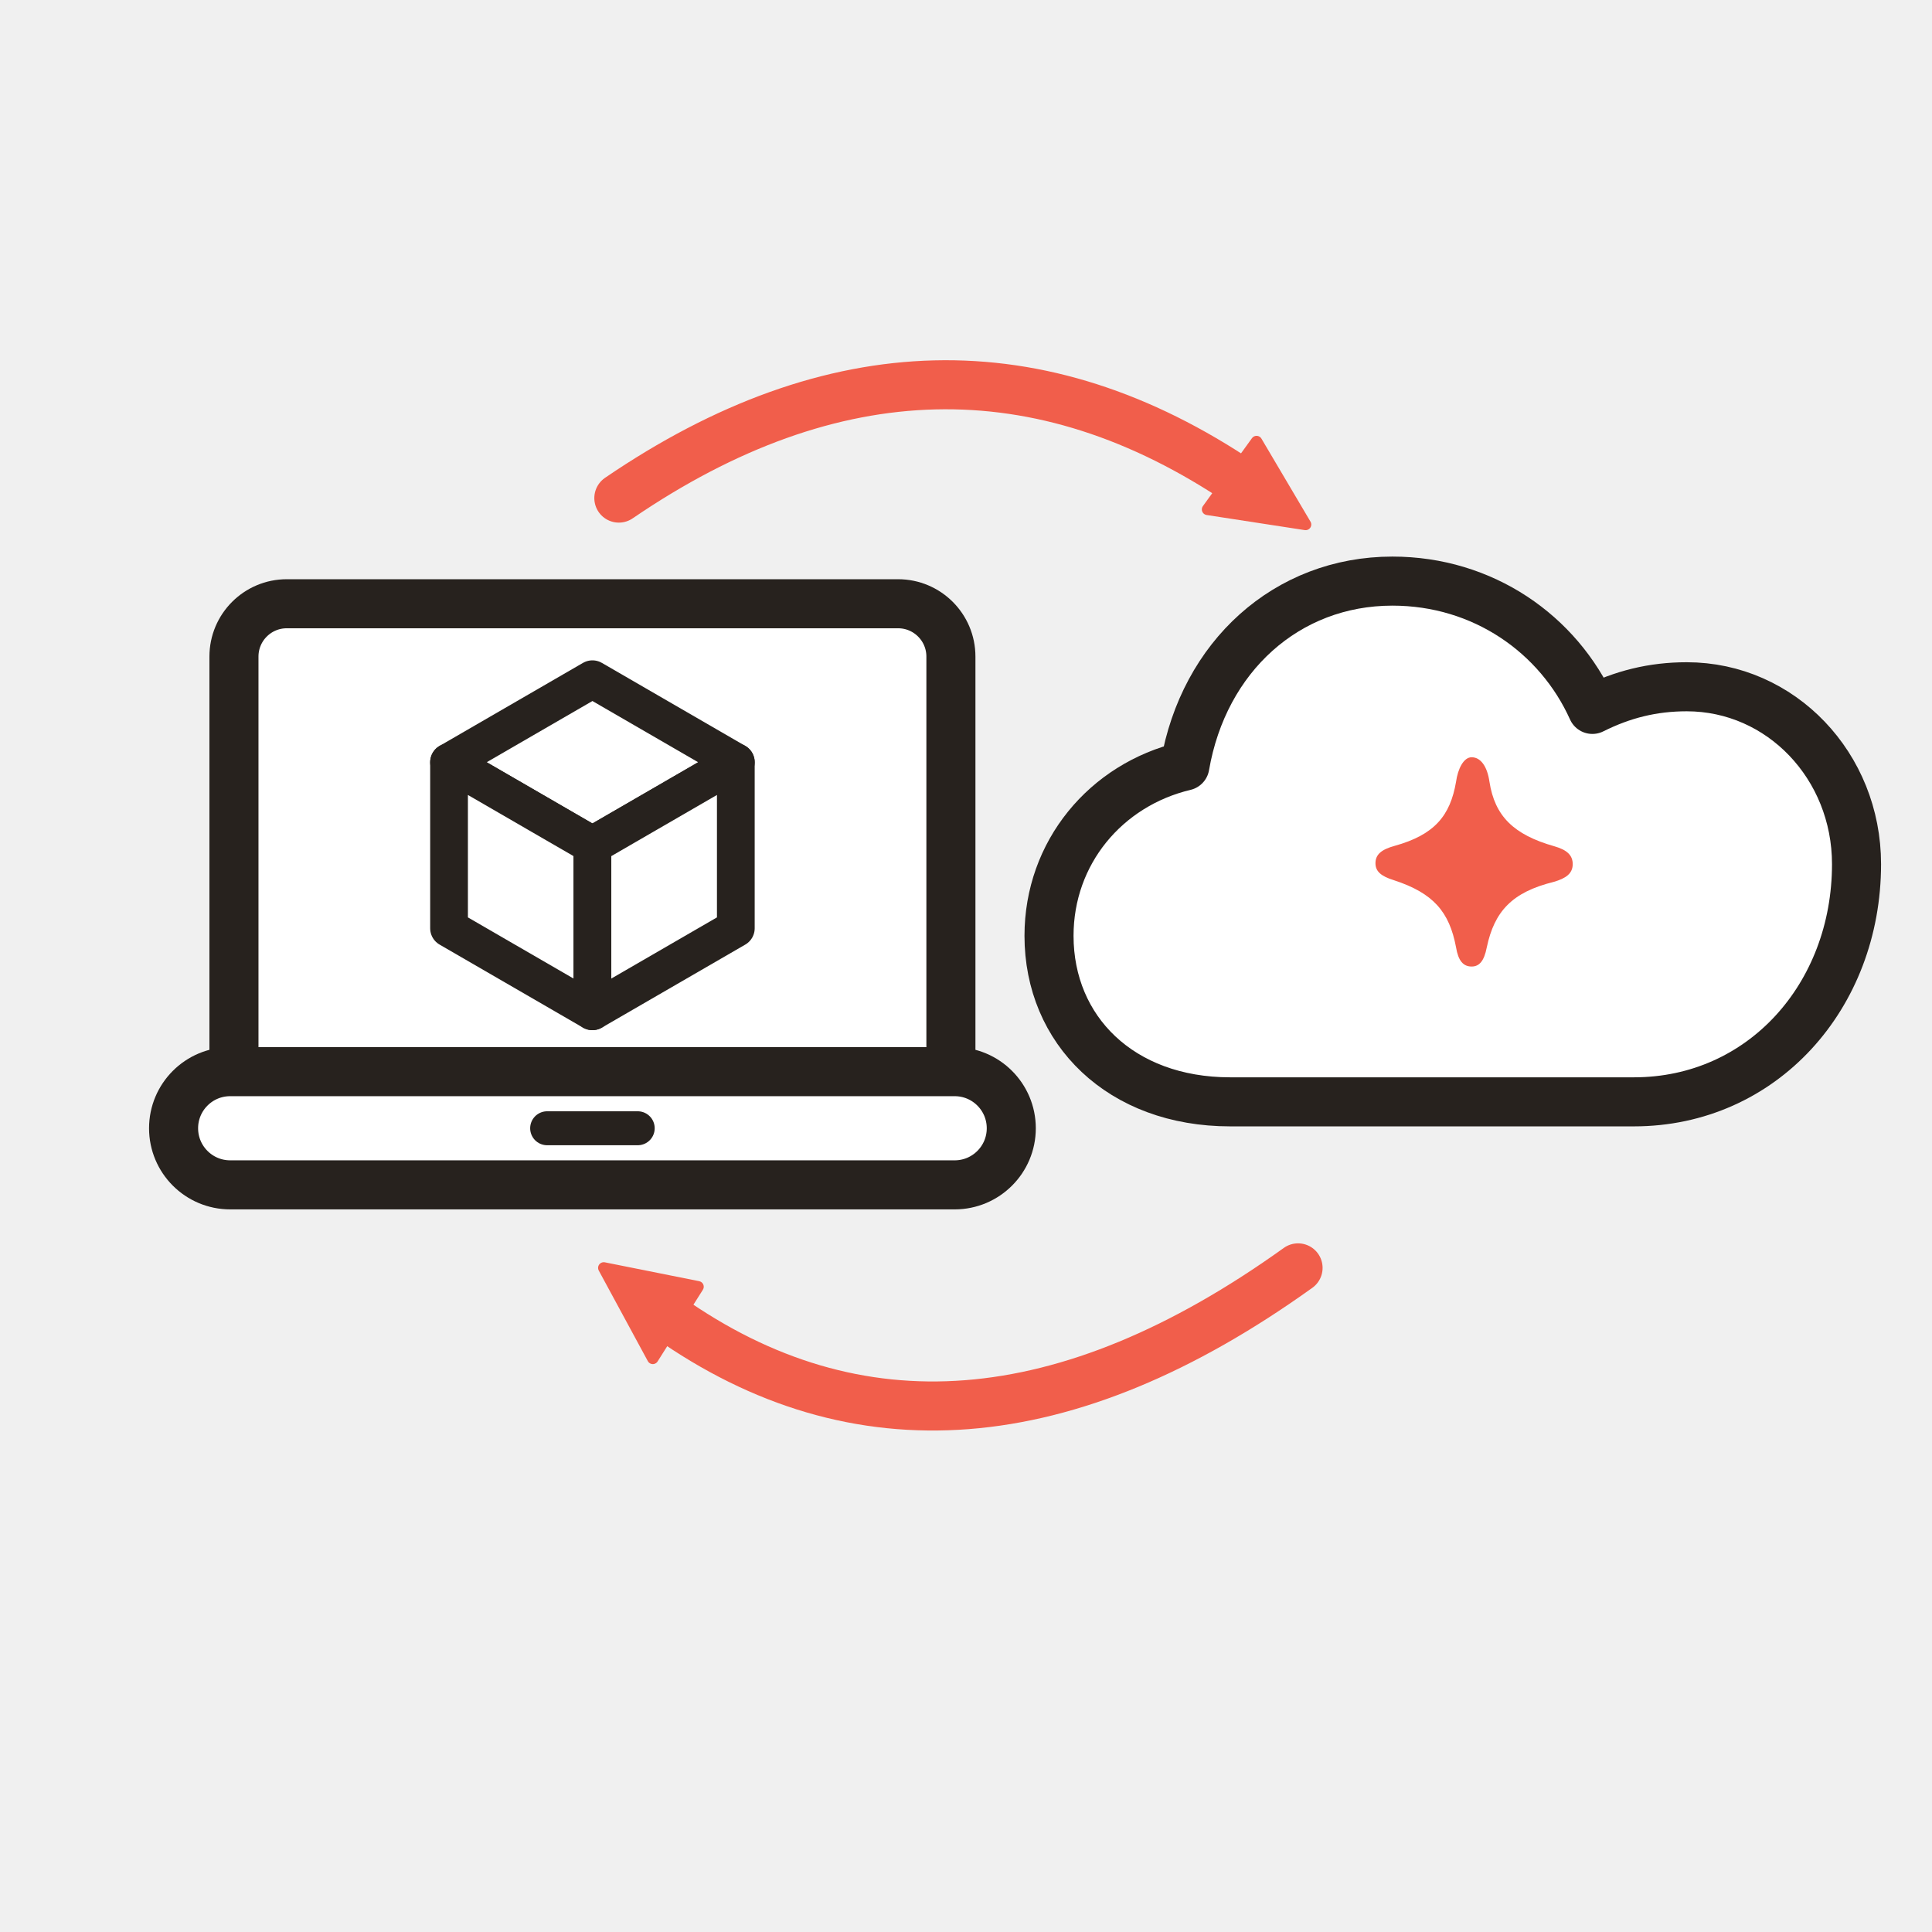
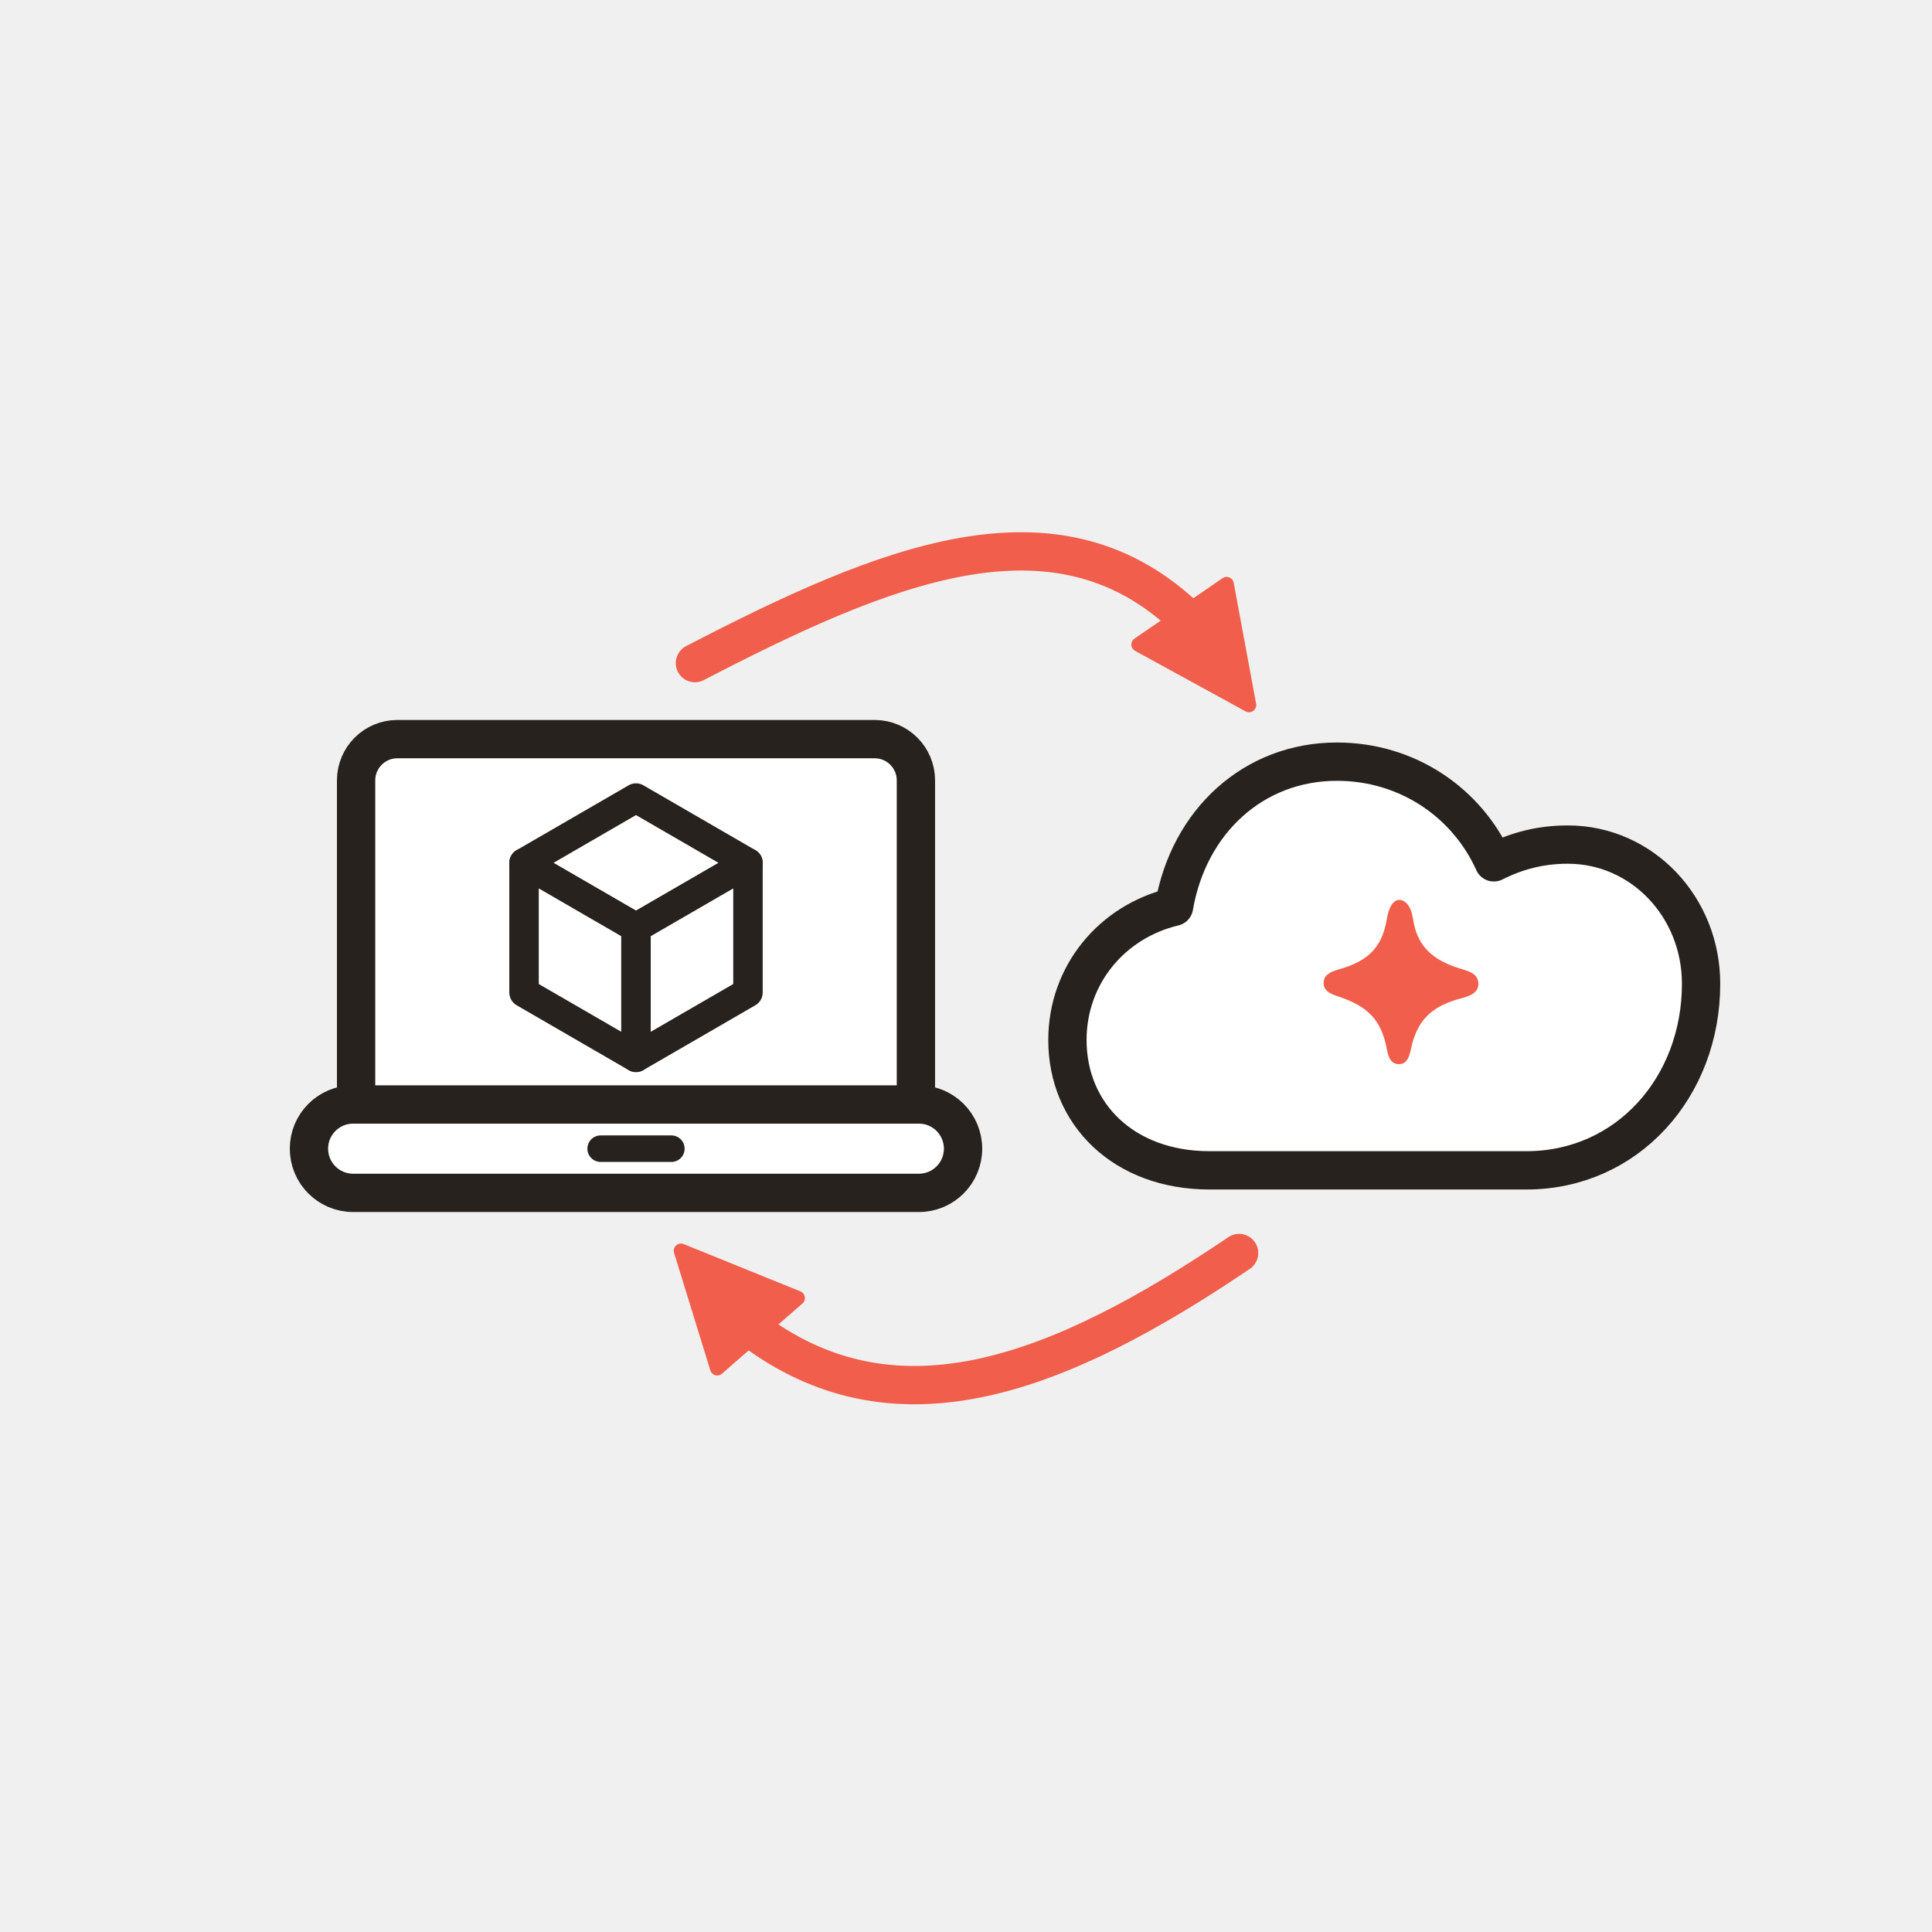
- <svg xmlns="http://www.w3.org/2000/svg" width="512" height="512" viewBox="0 0 512 512" fill="none">
-   <path d="M164 132 Q249 74 329 128" fill="none" stroke="#F15E4B" stroke-width="13" stroke-linecap="round" stroke-linejoin="round" />
-   <path d="M346 139 L320 135 L333 117 Z" fill="#F15E4B" stroke="#F15E4B" stroke-width="3" stroke-linejoin="round" />
-   <g stroke="#27221E" stroke-width="13" stroke-linecap="round" stroke-linejoin="round">
-     <rect x="62" y="160" width="190" height="132" rx="14" fill="#FFFFFF" />
-     <rect x="46" y="284" width="222" height="30" rx="15" fill="#FFFFFF" />
-     <line x1="145" y1="299" x2="169" y2="299" stroke-width="9" />
+ <svg xmlns="http://www.w3.org/2000/svg" width="512" height="512" viewBox="0 0 512 512" fill="none" version="1.1" id="svg9">
+   <defs id="defs9" />
+   <g transform="translate(45.957,70.618) scale(0.78083)" id="g9">
+     <g stroke="#27221e" stroke-width="13" stroke-linecap="round" stroke-linejoin="round" id="g3" transform="translate(1.4574418e-8,0.4165952)">
+       <rect x="62" y="160" width="190" height="132" rx="14" fill="#ffffff" id="rect2" ry="14" />
+       <rect x="46" y="284" width="222" height="30" rx="15" fill="#ffffff" id="rect3" ry="15" />
+       <line x1="145" y1="299" x2="169" y2="299" stroke-width="9" id="line3" />
+       <g stroke="#27221e" stroke-width="10" stroke-linecap="round" stroke-linejoin="round" fill="#ffffff" id="g5">
+         <path d="m 157,180 38,22 -38,22 -38,-22 z" id="path3" />
+         <path d="m 119,202 v 44 l 38,22 v -44 z" id="path4" />
+         <path d="m 195,202 v 44 l -38,22 v -44 z" id="path5" />
+       </g>
+     </g>
+     <g transform="matrix(1.185841,0,0,1.186025,-46.50018,-28.15256)" id="g7" style="stroke-width:0.995">
+       <path d="m 326,292 c -29,0 -48,-19 -48,-44 0,-22 15,-40 36,-45 5,-29 27,-49 55,-49 24,0 44,14 53,34 8,-4 16,-6 25,-6 25,0 45,21 45,47 0,35 -25,63 -59,63 z" fill="#ffffff" stroke="#27221e" stroke-width="12.935" stroke-linecap="round" stroke-linejoin="round" id="path6" transform="matrix(0.8474576,0,0,0.8474576,59.49153,34.9322)" />
+       <path d="m 390,205 c 2,0 3.5,2 4,5.5 1.2,7.7 5.4,11.9 14.6,14.5 2.8,0.8 4.1,2 4.1,4 0,2.1 -1.5,3.2 -4.3,4 -9.3,2.3 -13.3,6.6 -15,14.7 -0.6,3.1 -1.7,4.3 -3.4,4.3 -1.9,0 -3,-1.3 -3.5,-4.3 -1.5,-8 -5.1,-12.2 -14,-15.1 -2.9,-0.9 -4.1,-2 -4.1,-3.8 0,-2 1.4,-3.1 4.3,-3.9 9,-2.5 12.5,-6.8 13.8,-14.4 0.4,-2.9 1.7,-5.5 3.5,-5.5 z" fill="#f15e4b" id="path7" style="stroke-width:0.995" />
+     </g>
+     <g id="g14" transform="rotate(178.2483,262.2644,238.3718)">
+       <path d="M 165.839,138.92 C 227.758,99.737 282.864,80.34 330.057,116.728" fill="none" stroke="#f15e4b" stroke-width="13" stroke-linecap="round" stroke-linejoin="round" id="path13" />
+       <path d="M 355.151,145.475 316.045,128.22 344.069,105.235 Z" fill="#f15e4b" stroke="#f15e4b" stroke-width="4.891" stroke-linejoin="round" id="path14" />
+     </g>
+     <g id="g12" transform="rotate(4.9024,320.6747,262.8558)">
+       <path d="M 166.564,147.364 C 228.482,108.181 282.864,80.34 330.057,116.728" fill="none" stroke="#f15e4b" stroke-width="13" stroke-linecap="round" stroke-linejoin="round" id="path11" />
+       <path d="M 355.151,145.475 316.045,128.22 344.069,105.235 Z" fill="#f15e4b" stroke="#f15e4b" stroke-width="4.891" stroke-linejoin="round" id="path12" />
+     </g>
  </g>
-   <g stroke="#27221E" stroke-width="10" stroke-linecap="round" stroke-linejoin="round" fill="#FFFFFF">
-     <path d="M157 180 L195 202 L157 224 L119 202 Z" />
-     <path d="M119 202 V246 L157 268 V224 Z" />
-     <path d="M195 202 V246 L157 268 V224 Z" />
-   </g>
-   <path d="M326 292            C297 292 278 273 278 248            C278 226 293 208 314 203            C319 174 341 154 369 154            C393 154 413 168 422 188            C430 184 438 182 447 182            C472 182 492 203 492 229            C492 264 467 292 433 292 Z" fill="#FFFFFF" stroke="#27221E" stroke-width="13" stroke-linecap="round" stroke-linejoin="round" />
-   <g transform="translate(390 229) scale(1.18) translate(-390 -229)">
-     <path d="M390 205              C392 205 393.5 207.0 394 210.5              C395.2 218.2 399.4 222.4 408.6 225.0              C411.4 225.8 412.7 227.0 412.7 229.0              C412.7 231.1 411.2 232.2 408.4 233.0              C399.1 235.3 395.1 239.6 393.4 247.7              C392.8 250.8 391.7 252.0 390 252.0              C388.1 252.0 387.0 250.7 386.5 247.7              C385.0 239.7 381.4 235.5 372.5 232.6              C369.6 231.7 368.4 230.6 368.4 228.8              C368.4 226.8 369.8 225.7 372.7 224.9              C381.7 222.4 385.2 218.1 386.5 210.5              C386.9 207.6 388.2 205 390 205 Z" fill="#F15E4B" />
-   </g>
-   <path d="M344 336 Q252 402 177 349" fill="none" stroke="#F15E4B" stroke-width="13" stroke-linecap="round" stroke-linejoin="round" />
-   <path d="M160 336 L185 341 L173 360 Z" fill="#F15E4B" stroke="#F15E4B" stroke-width="3" stroke-linejoin="round" />
</svg>
